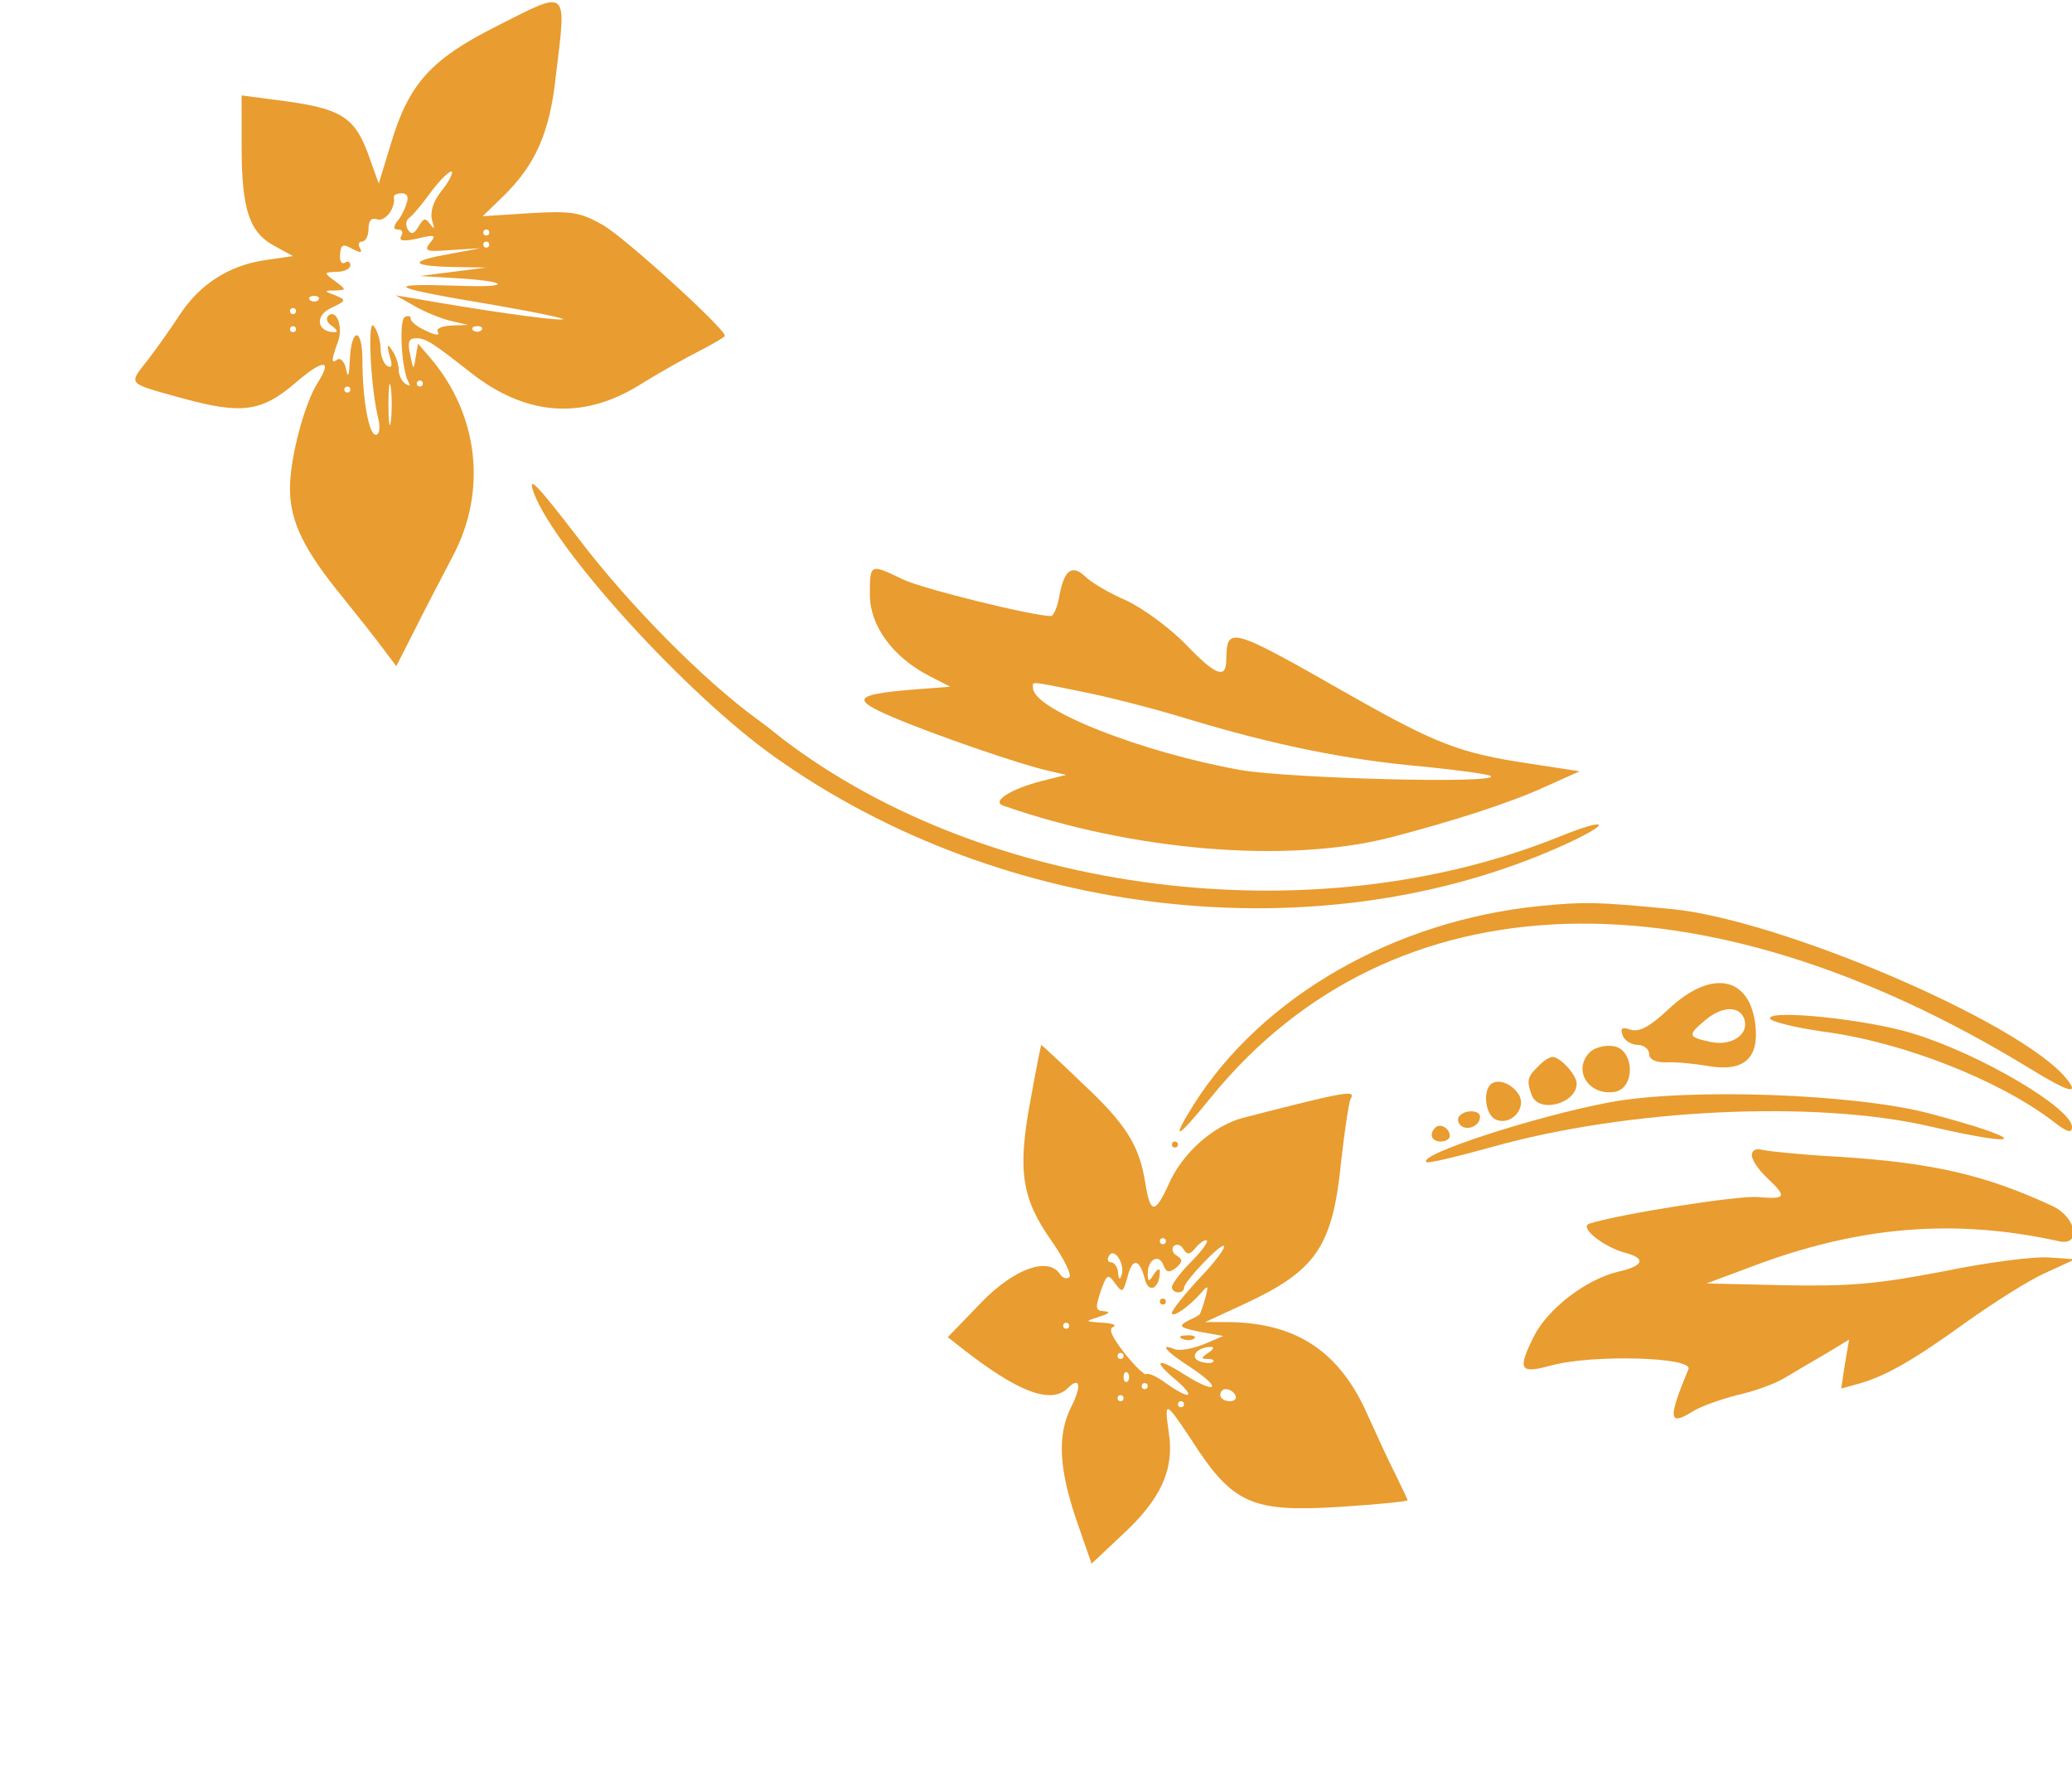
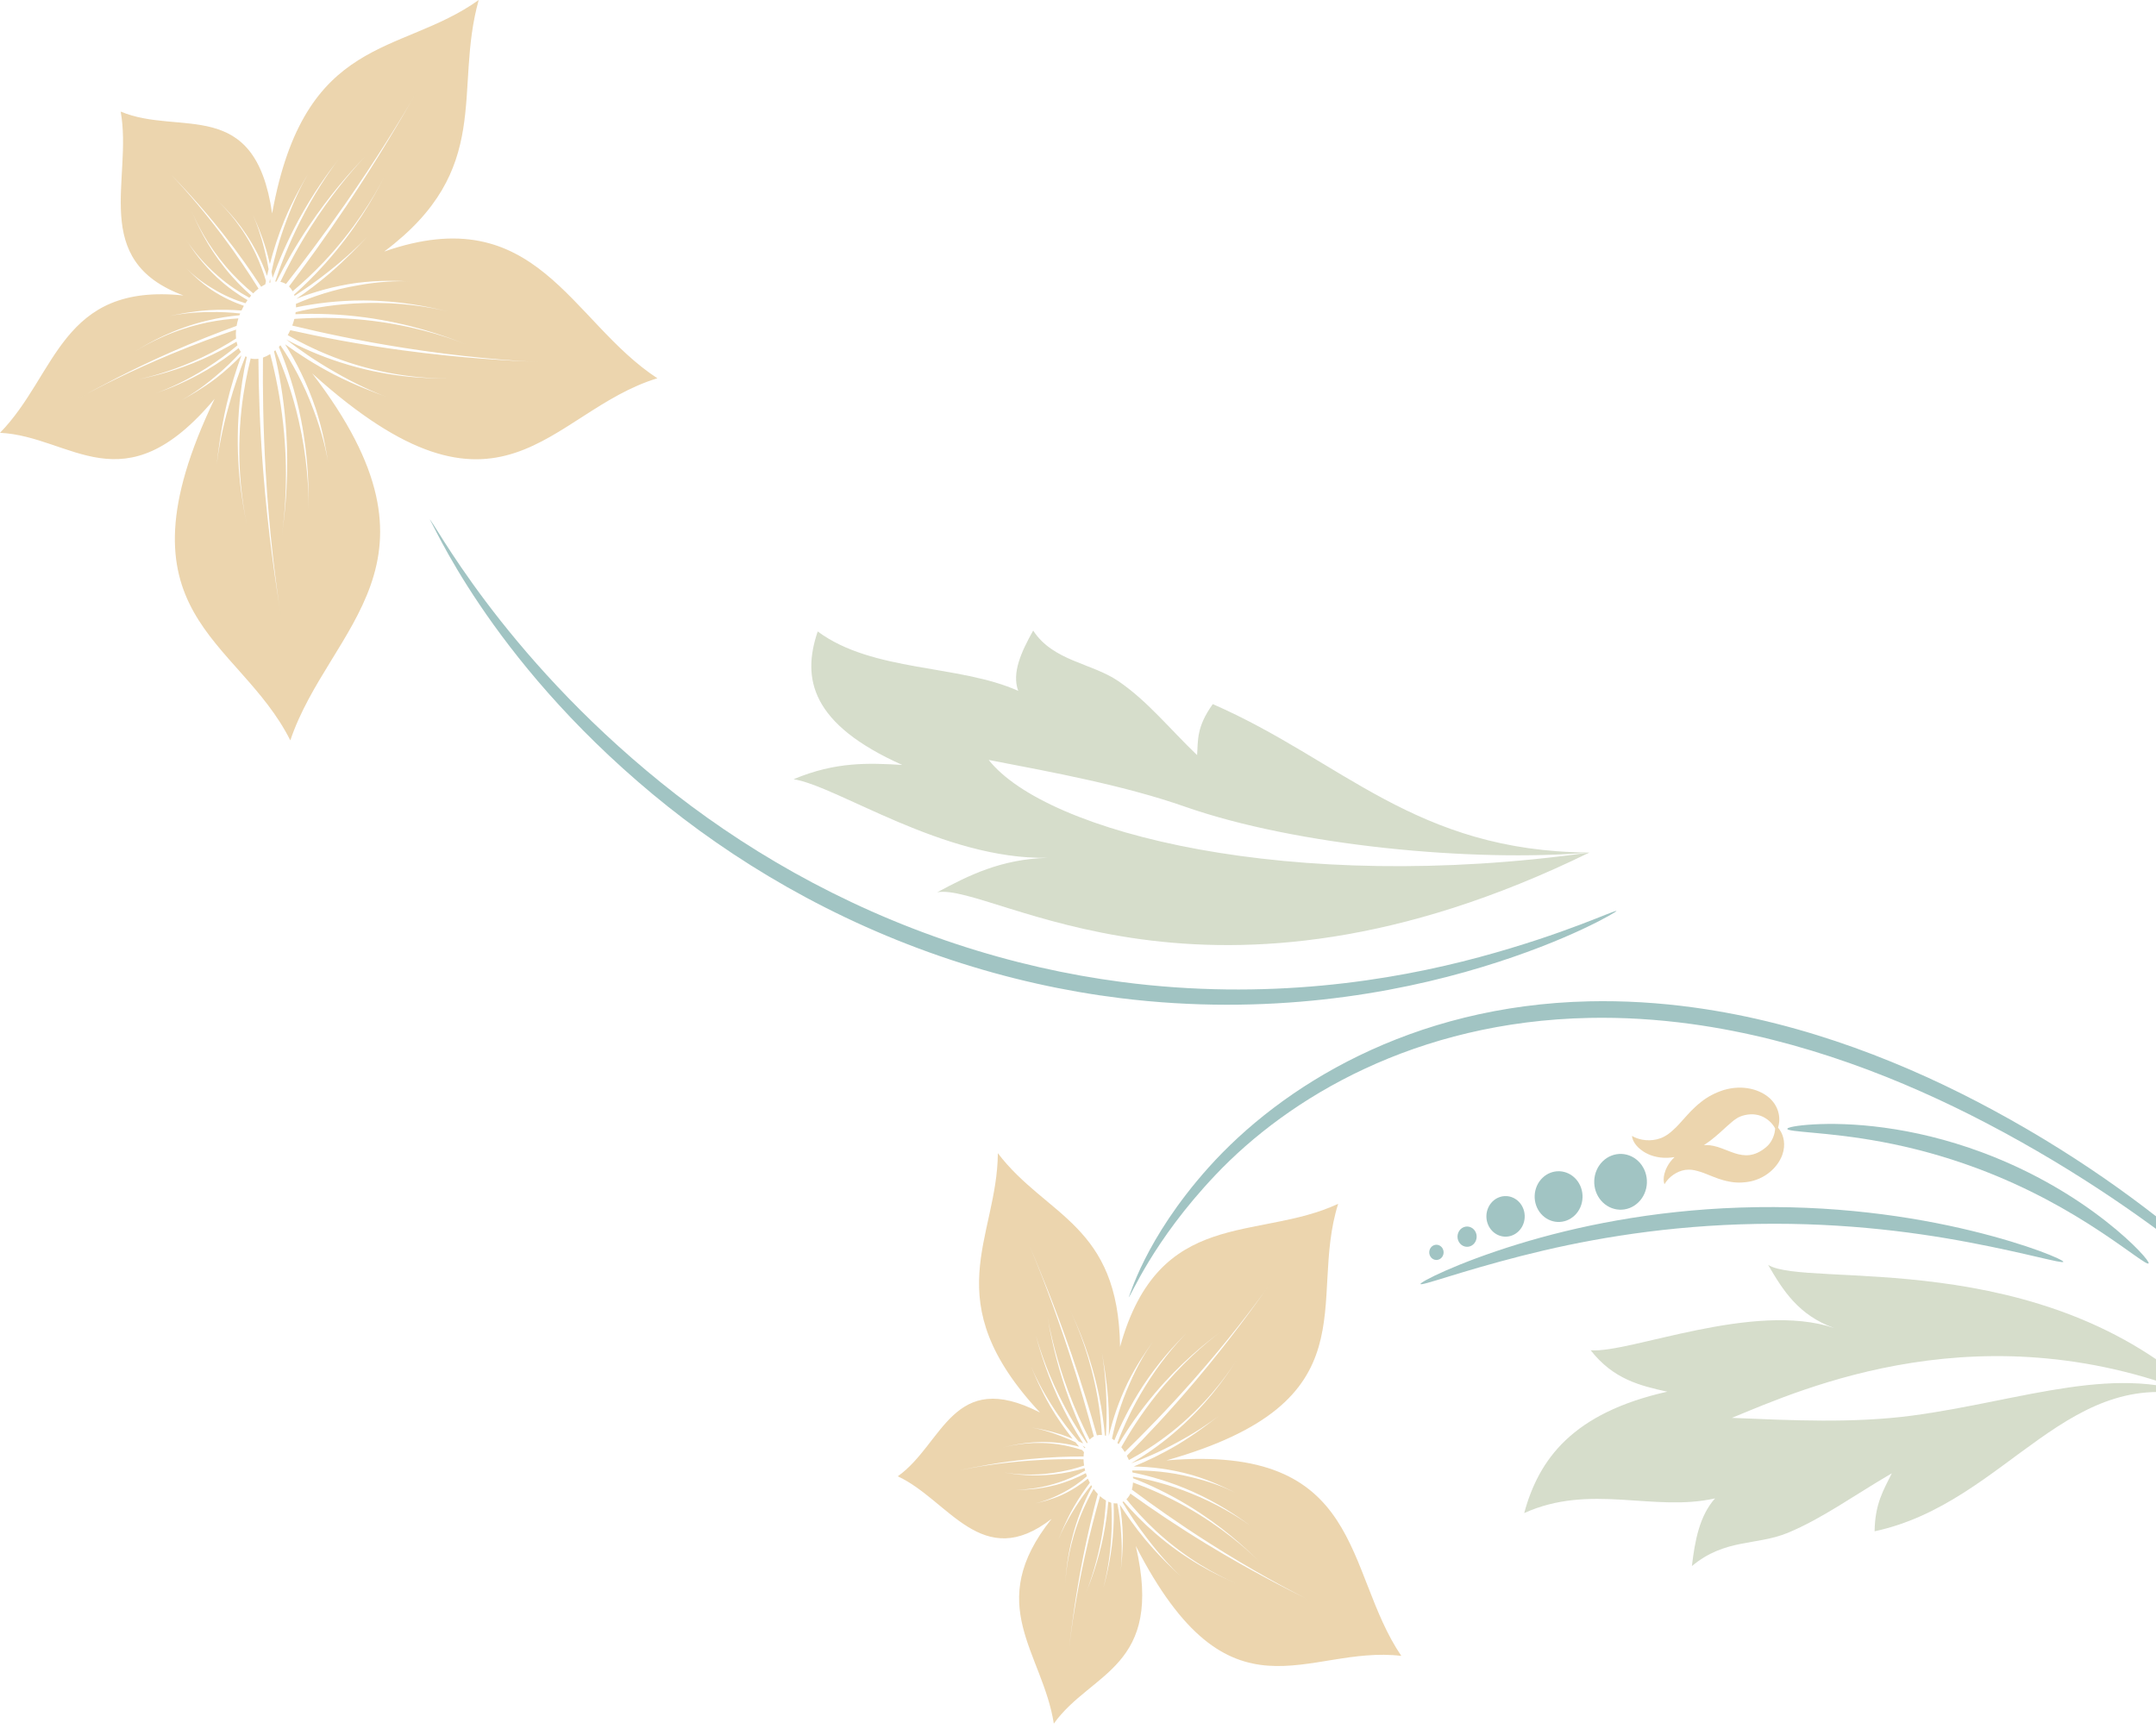
- <svg xmlns="http://www.w3.org/2000/svg" version="1.0" width="343pt" height="293pt" viewBox="0 0 343 293" preserveAspectRatio="xMidYMid meet">
-   <g transform="translate(0,293) scale(0.1,-0.1)" fill="#e99c2f" stroke="none">
-     <path d="M819 2885 c-105 -53 -142 -94 -171 -190 l-21 -69 -14 39 c-25 73 -46 86 -160 100 l-53 7 0 -85 c0 -104 13 -142 54 -164 l31 -17 -48 -7 c-58 -9 -105 -39 -138 -88 -13 -20 -36 -53 -52 -74 -35 -45 -40 -40 57 -67 96 -26 129 -22 185 26 45 39 62 40 38 2 -23 -35 -47 -126 -47 -177 0 -55 24 -103 89 -182 25 -31 55 -69 66 -84 l21 -28 30 59 c16 32 45 88 64 124 57 108 42 235 -39 329 l-19 22 -4 -23 c-3 -22 -4 -21 -9 5 -5 21 -2 27 10 27 16 0 28 -8 89 -56 91 -72 184 -80 278 -23 32 20 78 46 102 58 23 12 42 23 42 25 0 12 -168 165 -203 184 -37 21 -52 23 -120 19 l-78 -5 35 34 c52 51 76 104 86 197 18 149 23 145 -101 82z m-88 -271 c-14 -17 -19 -35 -16 -48 5 -15 4 -17 -3 -7 -8 11 -11 10 -19 -4 -8 -13 -12 -14 -18 -5 -4 7 -3 15 2 19 5 3 22 23 37 44 16 21 31 35 34 33 2 -3 -5 -17 -17 -32z m-58 -21 c-3 -10 -10 -24 -16 -30 -6 -9 -6 -13 2 -13 7 0 9 -5 5 -11 -4 -8 4 -9 27 -4 29 7 32 6 21 -7 -11 -14 -6 -15 35 -12 l48 3 -48 -9 c-69 -12 -70 -20 -1 -22 l59 -1 -55 -7 -55 -7 50 -3 c99 -5 108 -17 10 -13 -125 4 -111 -3 63 -32 75 -13 126 -24 112 -24 -21 -1 -144 17 -245 35 l-30 5 30 -17 c17 -10 44 -21 60 -25 l30 -7 -28 -1 c-16 -1 -26 -5 -22 -11 4 -6 -5 -5 -19 2 -14 6 -26 15 -26 20 0 5 -4 6 -10 3 -10 -6 -5 -88 6 -107 4 -7 3 -8 -4 -4 -7 4 -12 15 -12 24 0 9 -5 24 -11 32 -8 12 -9 10 -4 -9 5 -16 4 -21 -4 -17 -6 4 -11 17 -11 29 0 12 -5 29 -11 37 -11 16 -6 -98 7 -152 4 -16 2 -28 -4 -28 -11 0 -22 57 -22 123 0 57 -19 55 -21 -1 -1 -24 -3 -29 -6 -14 -2 12 -9 20 -14 17 -11 -8 -11 -3 0 28 10 25 -2 57 -16 44 -4 -5 -1 -12 7 -17 8 -6 10 -10 4 -10 -29 0 -34 27 -6 40 25 12 26 13 7 21 -19 7 -19 8 -1 8 20 1 20 1 0 16 -19 14 -18 14 4 15 12 0 22 5 22 11 0 5 -4 8 -9 4 -6 -3 -9 3 -8 14 1 16 5 18 20 9 14 -7 17 -7 13 1 -4 6 -2 11 3 11 6 0 11 9 11 21 0 14 5 19 14 16 13 -5 31 18 28 36 -1 4 5 7 13 7 9 0 12 -6 8 -17z m137 -48 c0 -3 -2 -5 -5 -5 -3 0 -5 2 -5 5 0 3 2 5 5 5 3 0 5 -2 5 -5z m0 -20 c0 -3 -2 -5 -5 -5 -3 0 -5 2 -5 5 0 3 2 5 5 5 3 0 5 -2 5 -5z m-283 -92 c-4 -3 -10 -3 -14 0 -3 4 0 7 7 7 7 0 10 -3 7 -7z m-37 -18 c0 -3 -2 -5 -5 -5 -3 0 -5 2 -5 5 0 3 2 5 5 5 3 0 5 -2 5 -5z m0 -30 c0 -3 -2 -5 -5 -5 -3 0 -5 2 -5 5 0 3 2 5 5 5 3 0 5 -2 5 -5z m307 -2 c-4 -3 -10 -3 -14 0 -3 4 0 7 7 7 7 0 10 -3 7 -7z m-150 -150 c-2 -16 -4 -3 -4 27 0 30 2 43 4 28 2 -16 2 -40 0 -55z m53 62 c0 -3 -2 -5 -5 -5 -3 0 -5 2 -5 5 0 3 2 5 5 5 3 0 5 -2 5 -5z m-120 -10 c0 -3 -2 -5 -5 -5 -3 0 -5 2 -5 5 0 3 2 5 5 5 3 0 5 -2 5 -5z" />
-     <path d="M884 2113 c37 -96 253 -333 398 -436 378 -269 905 -328 1307 -146 81 37 75 47 -7 14 -407 -165 -948 -97 -1287 162 -16 13 -34 27 -40 31 -91 66 -215 192 -297 300 -70 91 -86 108 -74 75z" />
-     <path d="M1440 1945 c0 -51 38 -103 98 -134 l35 -18 -65 -5 c-94 -8 -99 -16 -31 -45 70 -30 216 -80 258 -89 l30 -7 -40 -10 c-51 -13 -85 -34 -64 -41 215 -75 469 -96 639 -53 104 27 198 57 257 84 l58 26 -85 13 c-113 17 -152 32 -295 113 -200 114 -204 115 -205 59 0 -33 -17 -27 -66 24 -27 28 -72 61 -100 74 -28 12 -58 30 -67 39 -22 21 -35 12 -43 -30 -3 -19 -10 -35 -14 -35 -30 0 -213 45 -246 61 -54 26 -54 26 -54 -26z m350 -160 c41 -8 120 -28 175 -45 142 -43 263 -68 389 -79 60 -6 111 -13 114 -16 13 -13 -331 -4 -414 10 -163 29 -344 100 -344 136 0 11 -9 12 80 -6z" />
-     <path d="M2550 1430 c-242 -24 -461 -150 -574 -329 -40 -64 -28 -58 31 15 298 363 805 380 1353 45 65 -40 84 -45 60 -16 -77 93 -474 263 -654 280 -125 12 -143 12 -216 5z" />
-     <path d="M2762 1259 c-31 -29 -48 -38 -62 -34 -15 5 -18 3 -14 -9 3 -9 15 -16 25 -16 10 0 19 -7 19 -15 0 -9 10 -14 28 -14 15 1 46 -2 70 -6 58 -10 84 12 78 67 -9 82 -73 94 -144 27z m125 -15 c10 -26 -20 -47 -56 -39 -37 8 -38 11 -8 36 27 23 56 24 64 3z" />
-     <path d="M2930 1244 c0 -5 39 -15 88 -22 130 -17 289 -79 380 -148 24 -19 32 -21 32 -10 0 31 -152 121 -264 155 -74 23 -236 40 -236 25z" />
-     <path d="M1706 1109 c-22 -117 -15 -163 35 -234 21 -30 34 -57 29 -60 -5 -3 -11 -1 -15 5 -19 30 -76 10 -131 -47 l-55 -57 23 -18 c93 -73 148 -94 176 -66 20 20 23 3 5 -32 -23 -46 -20 -102 9 -187 l25 -72 51 48 c64 59 86 108 77 168 -8 55 -6 54 36 -9 69 -108 100 -122 246 -113 62 4 113 9 113 11 0 2 -9 20 -19 41 -11 21 -31 65 -46 98 -46 106 -117 154 -229 156 l-41 0 65 30 c118 55 146 94 160 235 6 53 13 100 16 105 9 15 -8 12 -179 -32 -48 -13 -99 -57 -122 -109 -23 -51 -31 -50 -39 1 -10 63 -32 98 -105 166 -36 35 -67 63 -67 63 -1 0 -9 -41 -18 -91z m224 -234 c0 -3 -2 -5 -5 -5 -3 0 -5 2 -5 5 0 3 2 5 5 5 3 0 5 -2 5 -5z m41 -35 c-17 -17 -31 -36 -31 -41 0 -11 20 -12 20 -1 1 11 61 74 66 69 3 -3 -15 -27 -40 -53 -25 -27 -46 -53 -46 -58 0 -9 28 10 49 34 11 13 12 12 6 -10 -4 -14 -8 -25 -9 -26 0 -1 -9 -6 -20 -11 -16 -9 -13 -11 20 -18 l39 -7 -33 -14 c-18 -7 -39 -11 -47 -8 -27 11 -16 -3 26 -30 53 -35 44 -46 -10 -12 -47 30 -54 24 -13 -10 33 -29 21 -32 -18 -4 -15 11 -29 17 -32 15 -3 -3 -19 13 -36 34 -21 27 -28 41 -19 44 6 3 -1 6 -18 7 -30 2 -30 2 -5 10 16 5 19 8 8 9 -15 1 -15 5 -6 33 10 28 12 30 24 13 12 -16 13 -15 20 9 8 34 20 33 29 -1 6 -26 25 -17 25 12 0 6 -5 3 -10 -5 -8 -13 -10 -13 -10 2 0 23 19 33 26 13 5 -12 9 -13 21 -4 11 10 11 14 1 20 -7 4 -9 11 -5 16 5 4 12 2 16 -5 6 -10 11 -10 21 3 7 8 15 13 18 11 2 -3 -10 -19 -27 -36z m-115 -23 c-2 -7 -5 -4 -5 6 -1 9 -6 17 -12 17 -5 0 -7 5 -3 11 9 15 28 -16 20 -34z m-86 -82 c0 -3 -2 -5 -5 -5 -3 0 -5 2 -5 5 0 3 2 5 5 5 3 0 5 -2 5 -5z m230 -45 c-12 -8 -12 -10 -1 -10 8 0 12 -2 9 -5 -3 -3 -13 -2 -22 1 -18 7 -4 24 19 24 6 0 3 -5 -5 -10z m-140 -5 c0 -3 -2 -5 -5 -5 -3 0 -5 2 -5 5 0 3 2 5 5 5 3 0 5 -2 5 -5z m7 -42 c-4 -3 -7 0 -7 7 0 7 3 10 7 7 3 -4 3 -10 0 -14z m33 -8 c0 -3 -2 -5 -5 -5 -3 0 -5 2 -5 5 0 3 2 5 5 5 3 0 5 -2 5 -5z m145 -15 c3 -5 -1 -10 -9 -10 -9 0 -16 5 -16 10 0 6 4 10 9 10 6 0 13 -4 16 -10z m-185 -5 c0 -3 -2 -5 -5 -5 -3 0 -5 2 -5 5 0 3 2 5 5 5 3 0 5 -2 5 -5z m100 -10 c0 -3 -2 -5 -5 -5 -3 0 -5 2 -5 5 0 3 2 5 5 5 3 0 5 -2 5 -5z" />
-     <path d="M1920 775 c0 -3 2 -5 5 -5 3 0 5 2 5 5 0 3 -2 5 -5 5 -3 0 -5 -2 -5 -5z" />
-     <path d="M1958 713 c7 -3 16 -2 19 1 4 3 -2 6 -13 5 -11 0 -14 -3 -6 -6z" />
-     <path d="M2632 1188 c-29 -29 -3 -72 40 -66 36 5 34 72 -2 76 -14 2 -31 -3 -38 -10z" />
-     <path d="M2546 1164 c-18 -17 -19 -24 -10 -48 12 -30 74 -13 74 20 0 14 -27 44 -40 44 -5 0 -16 -7 -24 -16z" />
-     <path d="M2467 1134 c-13 -14 -7 -52 10 -58 25 -10 51 20 37 42 -12 19 -36 27 -47 16z" />
-     <path d="M2665 1105 c-122 -23 -317 -86 -304 -99 2 -3 51 9 109 25 224 63 535 78 725 34 165 -38 163 -22 -3 22 -124 32 -397 42 -527 18z" />
-     <path d="M2415 1081 c-3 -5 -1 -12 5 -16 12 -7 30 2 30 16 0 12 -27 12 -35 0z" />
-     <path d="M2376 1063 c-11 -11 -6 -23 9 -23 8 0 15 4 15 9 0 13 -16 22 -24 14z" />
-     <path d="M1940 1035 c0 -3 2 -5 5 -5 3 0 5 2 5 5 0 3 -2 5 -5 5 -3 0 -5 -2 -5 -5z" />
-     <path d="M2900 1017 c0 -7 11 -24 25 -37 34 -32 32 -36 -15 -32 -32 3 -229 -28 -279 -44 -18 -6 25 -40 62 -49 32 -9 27 -21 -12 -30 -54 -12 -120 -62 -143 -110 -26 -53 -22 -60 29 -46 69 19 237 14 228 -6 -34 -82 -33 -95 7 -70 12 8 46 20 73 27 28 6 64 19 80 29 17 10 47 28 68 40 l38 23 -7 -41 -6 -40 29 8 c46 13 92 40 178 102 45 32 103 69 130 81 l50 23 -43 3 c-24 2 -102 -8 -175 -23 -109 -21 -155 -25 -262 -23 l-130 3 75 28 c177 67 335 80 508 42 38 -9 30 39 -10 58 -112 52 -199 72 -358 82 -58 3 -113 9 -122 11 -11 3 -18 0 -18 -9z" />
+ <svg xmlns="http://www.w3.org/2000/svg" width="353" height="283" viewBox="0 0 353 283" fill="none">
+   <g opacity="0.45">
+     <path d="M249.555 247.751C251.954 238.93 257.451 231.366 272.983 227.873C268.56 226.903 264.154 225.846 260.446 221.094C266.836 221.605 287.129 212.998 300.322 217.456C294.476 215.368 291.916 211.282 289.494 207.112C295.751 211.013 334.291 203.721 361.005 228.982C324.888 213.892 295.076 227.44 283.56 232.162C293.239 232.565 303.411 233.076 313.077 231.791C331.102 229.394 347.236 222.818 361.131 229.112C338.721 222.406 328.875 246.014 306.927 250.735C306.987 246.11 308.475 243.855 309.745 241.238C303.664 244.779 298.272 248.702 292.685 250.996C287.54 253.109 282.464 251.884 277.014 256.426C277.507 252.211 278.274 248.183 280.805 245.344C270.707 247.626 260.453 242.826 249.555 247.751Z" fill="#A3B38C" />
+     <path fill-rule="evenodd" clip-rule="evenodd" d="M337.829 206.608C337.723 206.97 331.933 205.233 322.43 203.431C312.658 201.579 299.936 199.966 284.953 200.472C270.667 200.955 258.572 203.221 249.062 205.652C238.907 208.248 232.708 210.61 232.574 210.24C232.47 209.953 238.397 206.832 248.575 203.71C258.044 200.806 270.393 198.216 284.87 197.727C300.053 197.214 313.058 199.162 322.796 201.529C332.334 203.847 337.914 206.319 337.829 206.608Z" fill="#2F7D7A" />
+     <path fill-rule="evenodd" clip-rule="evenodd" d="M351.794 206.87C351.531 207.194 348.704 204.842 343.825 201.618C338.801 198.297 332.139 194.443 323.723 191.303C312.223 187.014 302.701 186.009 296.844 185.475C294.183 185.232 292.644 185.097 292.636 184.837C292.628 184.603 294.155 184.271 296.863 184.113C302.68 183.774 312.85 184.334 324.586 188.712C333.22 191.932 340.037 196.222 344.859 200.014C349.587 203.733 351.996 206.622 351.794 206.87Z" fill="#2F7D7A" />
+     <path fill-rule="evenodd" clip-rule="evenodd" d="M373.116 217.829C372.777 218.212 355.989 200.002 325.287 183.927C311.722 176.832 295.083 170.162 276.978 167.676C271.303 166.897 265.715 166.561 260.222 166.671C231.764 167.247 210.993 179.738 199.019 192.377C188.549 203.413 185.074 212.528 184.799 212.388C184.943 212.462 187.291 203.003 197.86 191.181C209.744 177.909 230.989 164.614 260.171 163.958C265.795 163.831 271.513 164.167 277.31 164.962C295.823 167.499 312.672 174.378 326.316 181.76C357.583 198.658 373.054 217.9 373.116 217.829Z" fill="#2F7D7A" />
+     <path fill-rule="evenodd" clip-rule="evenodd" d="M264.662 149.174C264.705 149.278 256.993 153.993 242.637 158.351C228.25 162.718 207.538 166.436 183.35 163.425C174.35 162.305 165.074 160.269 155.719 157.174C136.253 150.73 119.862 140.842 106.88 130.055C79.752 107.511 70.628 84.886 70.347 85.069C70.758 84.803 81.816 106.789 108.259 128.168C121.18 138.614 137.351 148.216 156.492 154.552C165.691 157.598 174.804 159.629 183.649 160.787C207.416 163.902 227.855 160.592 242.216 156.719C256.481 152.871 264.536 148.884 264.658 149.176L264.662 149.174Z" fill="#2F7D7A" />
+     <path d="M133.883 103.395C131.256 111.101 132.776 118.566 147.726 125.251C142.298 124.93 136.836 124.684 129.938 127.589C137.25 128.77 154.373 140.763 171.496 140.46C163.841 140.685 158.6 143.34 153.458 146.096C162.644 144.512 197.439 170.345 260.229 139.596C211.41 146.455 171.35 136.408 161.879 124.431C172.732 126.519 184.19 128.642 194.024 132.088C212.361 138.512 241.241 141.203 260.229 139.596C231.659 139.413 219.823 124.566 198.57 115.29C195.879 119.032 196.167 121.22 196.001 123.645C191.442 119.276 187.868 114.771 183.108 111.53C178.726 108.545 172.43 108.266 169.161 103.249C167.189 106.767 165.631 110.205 166.714 113.122C157 108.767 142.897 110.08 133.883 103.395Z" fill="#A3B38C" />
+     <path fill-rule="evenodd" clip-rule="evenodd" d="M146.995 241.727C155.376 245.628 160.778 257.541 172.179 248.691C160.941 262.757 170.709 270.545 172.542 282.222C178.647 273.684 190.623 273.122 185.963 253.133C201.412 283.283 213.893 269.267 229.438 271.136C219.985 257.255 223.523 236.377 190.983 239.125C225.022 229.469 214.012 213.223 219.098 197.111C205.915 203.266 189.739 197.565 183.387 220.536C183.14 200.42 171.3 199.222 163.379 188.827C163.264 202.919 153.118 212.891 170.281 231.289C155.943 223.929 154.47 236.42 146.995 241.727ZM156.967 240.776C159.602 240.21 163.568 239.407 168.598 238.909C171.973 238.577 174.936 238.483 177.411 238.484C177.421 238.241 177.445 238.005 177.481 237.778C177.377 237.663 177.27 237.539 177.165 237.42C176.056 237.056 174.807 236.73 173.412 236.517C169.453 235.923 166.13 236.489 164.098 237.061C166.139 236.486 169.415 235.801 173.442 236.268C174.615 236.401 175.696 236.619 176.686 236.877C176.487 236.645 176.284 236.394 176.082 236.148C175.341 235.795 174.544 235.45 173.684 235.127C171.71 234.357 169.969 233.923 168.876 233.73C170.014 233.931 171.685 234.224 173.759 234.888C174.413 235.106 175.028 235.342 175.621 235.585C174.4 234.049 173.149 232.281 171.955 230.254C170.406 227.549 169.453 225.277 168.813 223.735C169.43 225.223 170.562 227.541 172.2 230.088C173.653 232.411 175.162 234.361 176.594 236.001C176.853 236.118 177.109 236.234 177.353 236.352C175.969 234.21 174.497 231.635 173.129 228.631C171.085 224.105 169.992 220.233 169.329 217.672C169.981 220.19 171.238 224.105 173.39 228.493C174.902 231.601 176.495 234.199 177.963 236.338C177.994 236.278 178.027 236.22 178.061 236.164C176.907 233.808 175.683 230.988 174.57 227.745C172.865 222.775 171.996 218.546 171.464 215.418C172.028 218.522 173.047 222.814 174.842 227.636C176.006 230.767 177.249 233.456 178.41 235.72C178.613 235.502 178.843 235.328 179.094 235.2C178.082 231.411 176.806 226.907 175.106 221.685C172.637 214.089 170.207 207.865 168.576 203.997C170.255 207.98 172.722 213.912 175.38 221.582C177.146 226.685 178.522 231.22 179.595 235.022C179.858 234.958 180.135 234.939 180.421 234.965C180.3 233.102 180.083 231.022 179.69 228.749C178.581 222.448 176.628 217.516 175.182 214.501C176.639 217.54 178.702 222.356 179.976 228.689C180.446 230.993 180.732 233.131 180.905 235.047C180.962 235.061 181.019 235.078 181.076 235.096C181.177 233.289 181.221 231.261 181.134 229.022C181.036 225.812 180.703 223.107 180.411 221.445C180.717 223.183 181.167 225.71 181.425 229.005C181.58 231.224 181.6 233.268 181.549 235.098C182.177 232.466 183.14 229.503 184.627 226.418C186.141 223.384 187.673 221.209 188.711 219.758C187.705 221.165 186.25 223.54 184.939 226.582C183.489 229.825 182.614 232.882 182.064 235.564C182.195 235.647 182.325 235.738 182.454 235.837C183.553 233.157 185.048 230.119 187.1 226.978C189.678 223.061 192.255 220.274 194.219 218.326C192.295 220.294 189.775 223.263 187.39 227.183C185.387 230.448 183.978 233.551 182.951 236.259C183.018 236.325 183.085 236.393 183.151 236.463C184.646 233.956 186.578 231.109 189.041 228.188C193.254 223.196 197.354 219.919 200.086 217.895C197.384 219.898 193.328 223.369 189.305 228.429C186.873 231.488 185.019 234.414 183.588 236.959C183.787 237.207 183.976 237.473 184.151 237.753C187.293 234.689 191.143 230.773 195.411 225.934C201.047 219.553 205.376 213.852 207.99 210.168C205.307 213.949 201.255 219.568 195.669 226.184C191.507 231.106 187.636 235.216 184.498 238.361C184.598 238.549 184.691 238.741 184.778 238.936C184.797 238.982 184.815 239.027 184.832 239.072C186.931 237.938 189.327 236.455 191.846 234.464C197.13 230.26 200.587 225.686 202.524 222.62C200.575 225.705 197.289 230.348 192.059 234.755C189.63 236.815 187.271 238.398 185.186 239.608C187.38 238.799 189.908 237.72 192.649 236.225C195.685 234.61 198.107 232.951 199.549 231.829C198.045 232.999 195.849 234.712 192.814 236.551C190.22 238.086 187.772 239.246 185.62 240.124C188.388 240.164 191.65 240.519 195.197 241.528C198.314 242.465 200.643 243.6 202.198 244.373C200.69 243.623 198.193 242.61 195.111 241.886C191.445 240.965 188.132 240.73 185.359 240.78C185.382 240.887 185.402 240.994 185.421 241.102C188.261 241.671 191.609 242.619 195.195 244.206C199.346 246.061 202.456 248.15 204.664 249.779C202.445 248.196 199.18 246.204 195.065 244.549C191.525 243.109 188.272 242.287 185.501 241.791C185.507 241.878 185.511 241.964 185.514 242.05C188.162 243.08 191.231 244.501 194.48 246.47C199.968 249.795 203.847 253.361 206.285 255.769C203.873 253.387 199.823 249.906 194.312 246.792C191.091 244.971 188.1 243.687 185.511 242.742C185.485 243.156 185.42 243.548 185.317 243.908C188.69 246.423 192.879 249.405 197.888 252.597C204.955 257.108 211.12 260.406 215.067 262.348C211.016 260.355 204.984 257.326 197.711 252.916C192.766 249.913 188.496 247.019 185.08 244.56C184.907 244.926 184.688 245.238 184.429 245.487C185.758 247.128 187.349 248.896 189.268 250.679C194.25 255.278 199.194 257.907 202.428 259.275C199.174 257.898 194.201 255.46 189.042 250.96C187.047 249.231 185.367 247.482 183.962 245.846C183.912 245.877 183.861 245.906 183.809 245.933C183.797 245.938 183.785 245.943 183.773 245.947C184.867 247.774 186.188 249.78 187.807 251.878C189.93 254.686 191.966 256.849 193.303 258.109C191.909 256.795 189.87 254.877 187.541 252.116C185.887 250.115 184.505 248.168 183.353 246.375C183.603 247.904 183.784 249.579 183.833 251.387C183.869 253.945 183.642 255.942 183.484 257.292C183.636 255.989 183.75 253.882 183.584 251.398C183.482 249.488 183.241 247.735 182.932 246.16C182.738 246.176 182.537 246.17 182.333 246.142C182.397 247.842 182.372 249.715 182.194 251.728C181.827 255.684 181.012 258.774 180.427 260.782C181.002 258.805 181.716 255.615 181.945 251.706C182.073 249.649 182.044 247.76 181.935 246.054C181.779 246.009 181.621 245.951 181.464 245.882C181.315 247.585 181.069 249.455 180.666 251.454C179.85 255.479 178.703 258.63 177.766 260.907C178.67 258.628 179.732 255.369 180.421 251.402C180.782 249.328 180.978 247.418 181.081 245.691C180.748 245.502 180.42 245.262 180.105 244.976C179.31 247.783 178.441 251.074 177.594 254.929C176.227 261.141 175.444 266.416 175.052 269.755C175.454 266.327 176.093 261.212 177.351 254.872C178.132 250.943 178.968 247.517 179.742 244.622C179.501 244.369 179.272 244.091 179.058 243.791C178.38 244.977 177.689 246.333 177.046 247.884C175.141 252.529 174.554 256.728 174.406 259.391C174.555 256.713 175.013 252.534 176.816 247.782C177.435 246.134 178.121 244.679 178.802 243.412C178.754 243.336 178.706 243.259 178.66 243.18C177.809 244.237 176.91 245.46 176.02 246.887C174.702 248.954 173.792 250.837 173.298 252.043C173.811 250.79 174.568 248.947 175.809 246.745C176.682 245.232 177.583 243.917 178.441 242.787C178.336 242.591 178.238 242.39 178.146 242.185C178.137 242.161 178.127 242.137 178.117 242.113C176.933 243.076 175.509 244.026 173.813 244.804C171.996 245.6 170.472 245.948 169.454 246.17C170.444 245.954 171.999 245.47 173.715 244.575C175.412 243.727 176.811 242.721 177.961 241.719C177.898 241.551 177.84 241.381 177.787 241.21C176.4 241.945 174.753 242.643 172.866 243.15C169.837 243.948 167.299 243.97 165.662 243.914C167.282 243.969 169.858 243.82 172.805 242.907C174.695 242.33 176.317 241.574 177.673 240.799C177.637 240.664 177.605 240.529 177.577 240.394C176.09 240.844 174.351 241.233 172.408 241.434C169.126 241.773 166.421 241.466 164.453 241.115C166.418 241.433 169.178 241.629 172.381 241.185C174.327 240.915 176.039 240.466 177.497 239.975C177.442 239.624 177.411 239.277 177.404 238.939C174.953 238.891 172.031 238.911 168.618 239.16C163.652 239.518 159.542 240.223 156.967 240.776ZM177.248 236.736C177.375 236.875 177.5 237.011 177.625 237.146L177.626 237.145C177.643 237.086 177.661 237.027 177.68 236.969C177.538 236.891 177.395 236.814 177.248 236.736Z" fill="#D4A24C" />
+     <path fill-rule="evenodd" clip-rule="evenodd" d="M0 70.868C11.742 71.427 20.146 83.197 35.14 65.298C18.08 100.83 38.975 104.24 47.535 121.228C53.85 102.494 75.056 92.313 51.116 61.142C82.288 89.277 89.714 67.406 107.63 61.937C93.374 52.634 87.863 32.479 62.909 41.187C80.931 27.673 74.207 14.882 78.38 0C65.572 9.17 49.876 5.467 44.556 34.955C41.752 15.584 29.483 22.348 19.759 18.272C21.758 29.332 14.563 42.652 30.039 48.379C9.935 46.275 9.343 61.315 0 70.868ZM12.923 65.191C16.286 63.339 21.331 60.614 27.892 57.708C31.932 55.921 35.622 54.482 38.736 53.361C38.806 52.954 38.906 52.541 39.035 52.13C37.515 52.226 35.834 52.42 34.008 52.791C28.552 53.923 24.371 56.097 21.867 57.703C24.386 56.088 28.463 53.797 33.949 52.491C35.846 52.031 37.614 51.769 39.209 51.622C39.245 51.523 39.284 51.424 39.324 51.325C37.808 51.16 36.109 51.056 34.232 51.094C31.495 51.121 29.193 51.44 27.777 51.735C29.248 51.429 31.413 50.981 34.222 50.787C36.165 50.673 37.947 50.72 39.535 50.845C39.643 50.609 39.761 50.377 39.886 50.149C39.901 50.124 39.916 50.099 39.932 50.074C38.28 49.508 36.482 48.69 34.66 47.483C32.742 46.167 31.423 44.852 30.551 43.966C31.398 44.827 32.863 46.084 34.803 47.233C36.688 48.394 38.52 49.147 40.185 49.652C40.295 49.478 40.41 49.308 40.53 49.143C38.951 48.222 37.234 47.013 35.532 45.433C33.156 43.21 31.595 41.011 30.544 39.351C31.617 40.983 33.311 43.143 35.71 45.21C37.478 46.745 39.232 47.89 40.827 48.753C40.925 48.629 41.025 48.508 41.128 48.391C39.74 47.18 38.242 45.674 36.779 43.836C33.897 40.216 32.281 36.748 31.342 34.47C32.273 36.729 34.032 40.172 36.986 43.644C38.514 45.439 40.049 46.879 41.455 48.032C41.736 47.746 42.029 47.486 42.331 47.257C40.758 44.741 38.812 41.79 36.336 38.495C32.738 33.697 29.392 29.998 27.194 27.753C29.443 30.051 32.783 33.54 36.55 38.311C39.055 41.487 41.132 44.458 42.757 46.955C42.979 46.809 43.204 46.679 43.43 46.568C43.465 46.387 43.507 46.197 43.545 46.013C43.143 44.648 42.614 43.168 41.886 41.613C39.812 37.208 37.11 34.213 35.253 32.531C37.118 34.221 39.899 37.089 42.132 41.479C42.785 42.755 43.301 43.995 43.719 45.169C43.798 44.812 43.891 44.441 43.98 44.073C43.811 43.09 43.597 42.055 43.322 40.971C42.716 38.462 41.962 36.414 41.415 35.178C41.984 36.465 42.82 38.35 43.587 40.89C43.821 41.697 44.014 42.476 44.186 43.236C44.768 40.986 45.541 38.553 46.586 36.007C48.01 32.654 49.436 30.189 50.407 28.523C49.471 30.13 48.121 32.805 46.898 36.144C45.757 39.15 44.99 41.966 44.452 44.499C44.517 44.838 44.58 45.173 44.635 45.498C45.658 42.683 47.016 39.493 48.829 36.125C51.241 31.681 53.644 28.377 55.474 26.024C53.686 28.386 51.344 31.878 49.125 36.299C47.313 39.881 46.016 43.21 45.051 46.107C45.125 46.1 45.198 46.095 45.271 46.092C46.64 43.368 48.382 40.268 50.58 37.001C53.962 31.976 57.224 28.297 59.704 25.695C57.266 28.313 54.044 32.188 50.857 37.206C48.794 40.451 47.184 43.484 45.904 46.153C46.234 46.216 46.542 46.333 46.823 46.503C49.581 42.979 52.811 38.717 56.41 33.551C61.648 26.04 65.673 19.471 68.094 15.269C65.601 19.597 61.866 26.008 56.685 33.761C53.264 38.876 50.041 43.322 47.324 46.902C47.551 47.125 47.748 47.391 47.912 47.695C49.516 46.344 51.252 44.752 53.048 42.854C58.013 37.575 61.181 32.344 62.953 28.89C61.167 32.371 58.176 37.638 53.291 43.104C51.518 45.101 49.773 46.8 48.156 48.238C48.18 48.306 48.203 48.375 48.224 48.445C49.925 47.356 51.785 46.062 53.752 44.497C56.589 42.282 58.816 40.16 60.125 38.768C58.756 40.224 56.768 42.346 53.96 44.78C52.056 46.401 50.221 47.769 48.533 48.925C51.327 47.825 54.639 46.848 58.408 46.321C62.15 45.856 65.126 45.974 67.122 46.07C65.187 45.977 62.082 46.068 58.468 46.746C54.581 47.414 51.24 48.544 48.453 49.755C48.464 49.943 48.467 50.134 48.463 50.328C51.61 49.675 55.341 49.188 59.534 49.197C65.533 49.233 70.294 50.249 73.374 51.013C70.335 50.259 65.447 49.433 59.539 49.625C55.267 49.748 51.534 50.367 48.408 51.111C48.393 51.222 48.376 51.335 48.356 51.447C51.608 51.31 55.455 51.392 59.72 51.963C67.01 52.942 72.676 54.938 76.307 56.372C72.715 54.953 66.902 53.129 59.675 52.389C55.307 51.941 51.439 51.989 48.195 52.217C48.102 52.583 47.986 52.95 47.849 53.312C52.69 54.477 58.77 55.797 65.958 56.933C75.442 58.438 83.448 59.066 88.502 59.286C83.315 59.06 75.564 58.658 65.901 57.358C58.707 56.385 52.441 55.17 47.529 54.063C47.425 54.288 47.313 54.51 47.193 54.728C47.164 54.776 47.135 54.824 47.106 54.872C49.515 56.252 52.436 57.703 55.897 58.943C63.181 61.527 69.596 62.014 73.643 61.957C69.57 62.015 63.206 61.746 55.774 59.352C52.313 58.248 49.327 56.901 46.858 55.586C49.037 57.276 51.676 59.127 54.834 60.919C58.295 62.931 61.392 64.292 63.357 65.013C61.308 64.261 58.312 63.165 54.649 61.301C51.551 59.684 48.887 57.968 46.674 56.365C48.463 59.197 50.294 62.736 51.721 66.996C52.929 70.775 53.438 73.882 53.765 75.97C53.448 73.946 52.718 70.749 51.341 67.146C49.756 62.824 47.783 59.31 45.909 56.532C45.827 56.625 45.744 56.717 45.66 56.806C47.018 60.06 48.368 64.081 49.299 68.761C50.514 74.981 50.566 80.124 50.501 83.473C50.565 80.169 50.309 74.934 48.903 68.855C47.87 64.317 46.469 60.478 45.09 57.343C45.016 57.406 44.941 57.466 44.865 57.525C45.68 60.889 46.418 64.936 46.782 69.528C47.394 77.283 46.729 83.566 46.159 87.626C46.723 83.61 47.197 77.21 46.378 69.571C45.9 65.105 45.09 61.227 44.237 57.98C43.845 58.227 43.448 58.419 43.054 58.553C43.005 63.63 43.072 69.841 43.488 77.023C44.071 87.159 45.155 95.583 46.003 100.864C45.133 95.444 43.893 87.333 43.084 77.054C42.538 70.061 42.339 63.827 42.309 58.742C41.864 58.809 41.438 58.792 41.042 58.694C40.434 61.124 39.885 63.901 39.539 67.022C38.667 75.104 39.55 81.848 40.446 86.029C39.545 81.823 38.469 75.174 39.135 66.979C39.383 63.817 39.855 60.96 40.408 58.458C40.347 58.427 40.288 58.394 40.23 58.359C40.217 58.35 40.205 58.341 40.193 58.331C39.263 60.645 38.322 63.307 37.493 66.332C36.354 70.335 35.741 73.826 35.484 76.012C35.752 73.733 36.141 70.401 37.101 66.219C37.818 63.224 38.668 60.539 39.529 58.189C38.312 59.45 36.917 60.737 35.316 61.979C33.027 63.702 31.074 64.789 29.749 65.519C31.027 64.814 33.006 63.541 35.142 61.734C36.801 60.371 38.226 58.972 39.446 57.62C39.303 57.433 39.177 57.227 39.068 57.001C37.572 58.187 35.863 59.396 33.926 60.542C30.571 62.508 27.642 63.656 25.475 64.408C27.616 63.628 30.573 62.318 33.782 60.276C35.726 59.05 37.414 57.776 38.885 56.541C38.823 56.352 38.771 56.154 38.731 55.948C37.093 56.921 35.24 57.904 33.167 58.813C28.966 60.651 25.342 61.568 22.662 62.118C25.322 61.534 28.988 60.46 33.051 58.531C35.164 57.529 37.02 56.469 38.65 55.434C38.6 54.972 38.601 54.481 38.651 53.973C35.59 55.018 32.043 56.309 28 57.992C21.483 60.702 16.199 63.385 12.922 65.189L12.923 65.191ZM44.098 46.3C44.163 46.278 44.228 46.257 44.293 46.238C44.269 46.043 44.245 45.846 44.218 45.645C44.176 45.867 44.136 46.082 44.097 46.298L44.098 46.3Z" fill="#D4A24C" />
+     <path d="M261.422 191.584C260.94 192.683 260.89 193.939 261.282 195.077C261.675 196.215 262.479 197.141 263.516 197.652C264.554 198.162 265.74 198.216 266.815 197.8C267.89 197.384 268.764 196.533 269.246 195.434C269.485 194.89 269.62 194.302 269.644 193.702C269.668 193.103 269.581 192.504 269.386 191.941C269.192 191.378 268.894 190.86 268.511 190.418C268.128 189.977 267.666 189.619 267.152 189.366C266.638 189.114 266.083 188.97 265.517 188.945C264.951 188.92 264.385 189.013 263.853 189.219C263.321 189.424 262.833 189.739 262.416 190.145C261.998 190.551 261.661 191.04 261.422 191.584Z" fill="#2F7D7A" />
+     <path d="M251.633 194.181C251.416 194.676 251.293 195.211 251.271 195.756C251.249 196.301 251.329 196.845 251.506 197.357C251.682 197.869 251.953 198.34 252.301 198.741C252.65 199.143 253.069 199.468 253.536 199.698C254.004 199.927 254.509 200.058 255.023 200.081C255.538 200.104 256.052 200.019 256.535 199.832C257.019 199.645 257.463 199.359 257.843 198.99C258.222 198.621 258.529 198.176 258.746 197.682C259.184 196.683 259.23 195.54 258.873 194.506C258.516 193.472 257.785 192.63 256.842 192.165C255.899 191.701 254.82 191.653 253.843 192.031C252.866 192.409 252.071 193.183 251.633 194.181Z" fill="#2F7D7A" />
+     <path d="M243.658 197.769C243.308 198.568 243.271 199.482 243.557 200.309C243.842 201.137 244.427 201.81 245.181 202.182C245.936 202.553 246.799 202.592 247.58 202.289C248.362 201.987 248.998 201.368 249.349 200.569C249.699 199.77 249.736 198.856 249.45 198.028C249.165 197.201 248.58 196.527 247.826 196.156C247.071 195.785 246.208 195.746 245.427 196.049C244.645 196.351 244.009 196.97 243.658 197.769Z" fill="#2F7D7A" />
+     <path d="M238.782 201.79C238.695 201.988 238.646 202.202 238.637 202.42C238.628 202.638 238.66 202.856 238.731 203.061C238.802 203.265 238.91 203.454 239.049 203.614C239.189 203.775 239.356 203.905 239.543 203.997C239.73 204.089 239.932 204.141 240.138 204.15C240.344 204.159 240.549 204.125 240.743 204.051C240.936 203.976 241.114 203.861 241.266 203.714C241.417 203.566 241.54 203.388 241.627 203.19C241.802 202.791 241.821 202.334 241.678 201.92C241.535 201.506 241.243 201.17 240.865 200.984C240.488 200.798 240.057 200.779 239.666 200.93C239.275 201.081 238.957 201.391 238.782 201.79Z" fill="#2F7D7A" />
+     <path d="M234.117 204.535C234.052 204.683 234.015 204.844 234.009 205.007C234.002 205.171 234.026 205.334 234.079 205.488C234.132 205.641 234.213 205.783 234.318 205.903C234.422 206.024 234.548 206.121 234.688 206.19C234.829 206.259 234.98 206.298 235.135 206.305C235.289 206.312 235.443 206.286 235.588 206.23C235.733 206.174 235.867 206.088 235.98 205.978C236.094 205.867 236.186 205.734 236.251 205.585C236.383 205.285 236.396 204.943 236.289 204.633C236.182 204.322 235.963 204.07 235.68 203.93C235.397 203.791 235.074 203.777 234.78 203.89C234.487 204.003 234.249 204.235 234.117 204.535Z" fill="#2F7D7A" />
+     <path fill-rule="evenodd" clip-rule="evenodd" d="M267.235 186.216C267.207 186.072 267.208 185.988 267.208 185.988C267.208 185.988 268.318 186.749 270.093 186.708C270.905 186.69 271.788 186.485 272.521 186.08C273.184 185.737 273.756 185.217 274.381 184.619C274.96 184.056 275.527 183.358 276.229 182.603C276.632 182.156 277.089 181.673 277.637 181.176C277.916 180.922 278.221 180.664 278.553 180.405C279.531 179.622 280.799 178.923 282.283 178.462C285.432 177.557 288.174 178.416 289.725 179.796C291.217 181.155 291.4 182.763 291.301 183.723C291.263 184.097 291.19 184.402 291.115 184.637C291.244 184.787 291.388 184.979 291.533 185.224C291.968 185.958 292.432 187.341 291.817 189.093C291.165 190.888 289.421 192.782 286.709 193.424C285.417 193.699 284.2 193.688 283.17 193.48C282.823 193.416 282.496 193.339 282.19 193.256C281.591 193.093 281.066 192.901 280.594 192.715C279.783 192.41 279.094 192.093 278.447 191.889C277.752 191.679 277.126 191.507 276.498 191.519C275.793 191.511 275.051 191.731 274.432 192.071C273.079 192.813 272.528 193.914 272.528 193.914C272.528 193.914 272.013 192.842 272.988 190.996C273.253 190.497 273.643 189.961 274.176 189.462C273.784 189.524 273.393 189.563 273.006 189.579C271.32 189.626 269.992 189.147 269.102 188.57C267.666 187.635 267.319 186.65 267.235 186.216ZM278.975 187.511C279.099 187.503 279.223 187.497 279.346 187.494C282.721 187.472 285.347 190.994 289.114 187.875C289.938 187.226 290.385 186.233 290.548 185.47C290.607 185.197 290.633 184.959 290.644 184.764C290.535 184.562 290.379 184.313 290.152 184.04C289.611 183.389 288.663 182.674 287.487 182.507C286.333 182.322 284.961 182.657 284.216 183.215C283.805 183.466 283.358 183.898 282.801 184.369C282.612 184.535 282.415 184.716 282.207 184.907C281.801 185.28 281.332 185.709 280.791 186.157C280.25 186.617 279.643 187.077 278.975 187.511Z" fill="#D4A24C" />
  </g>
</svg>
